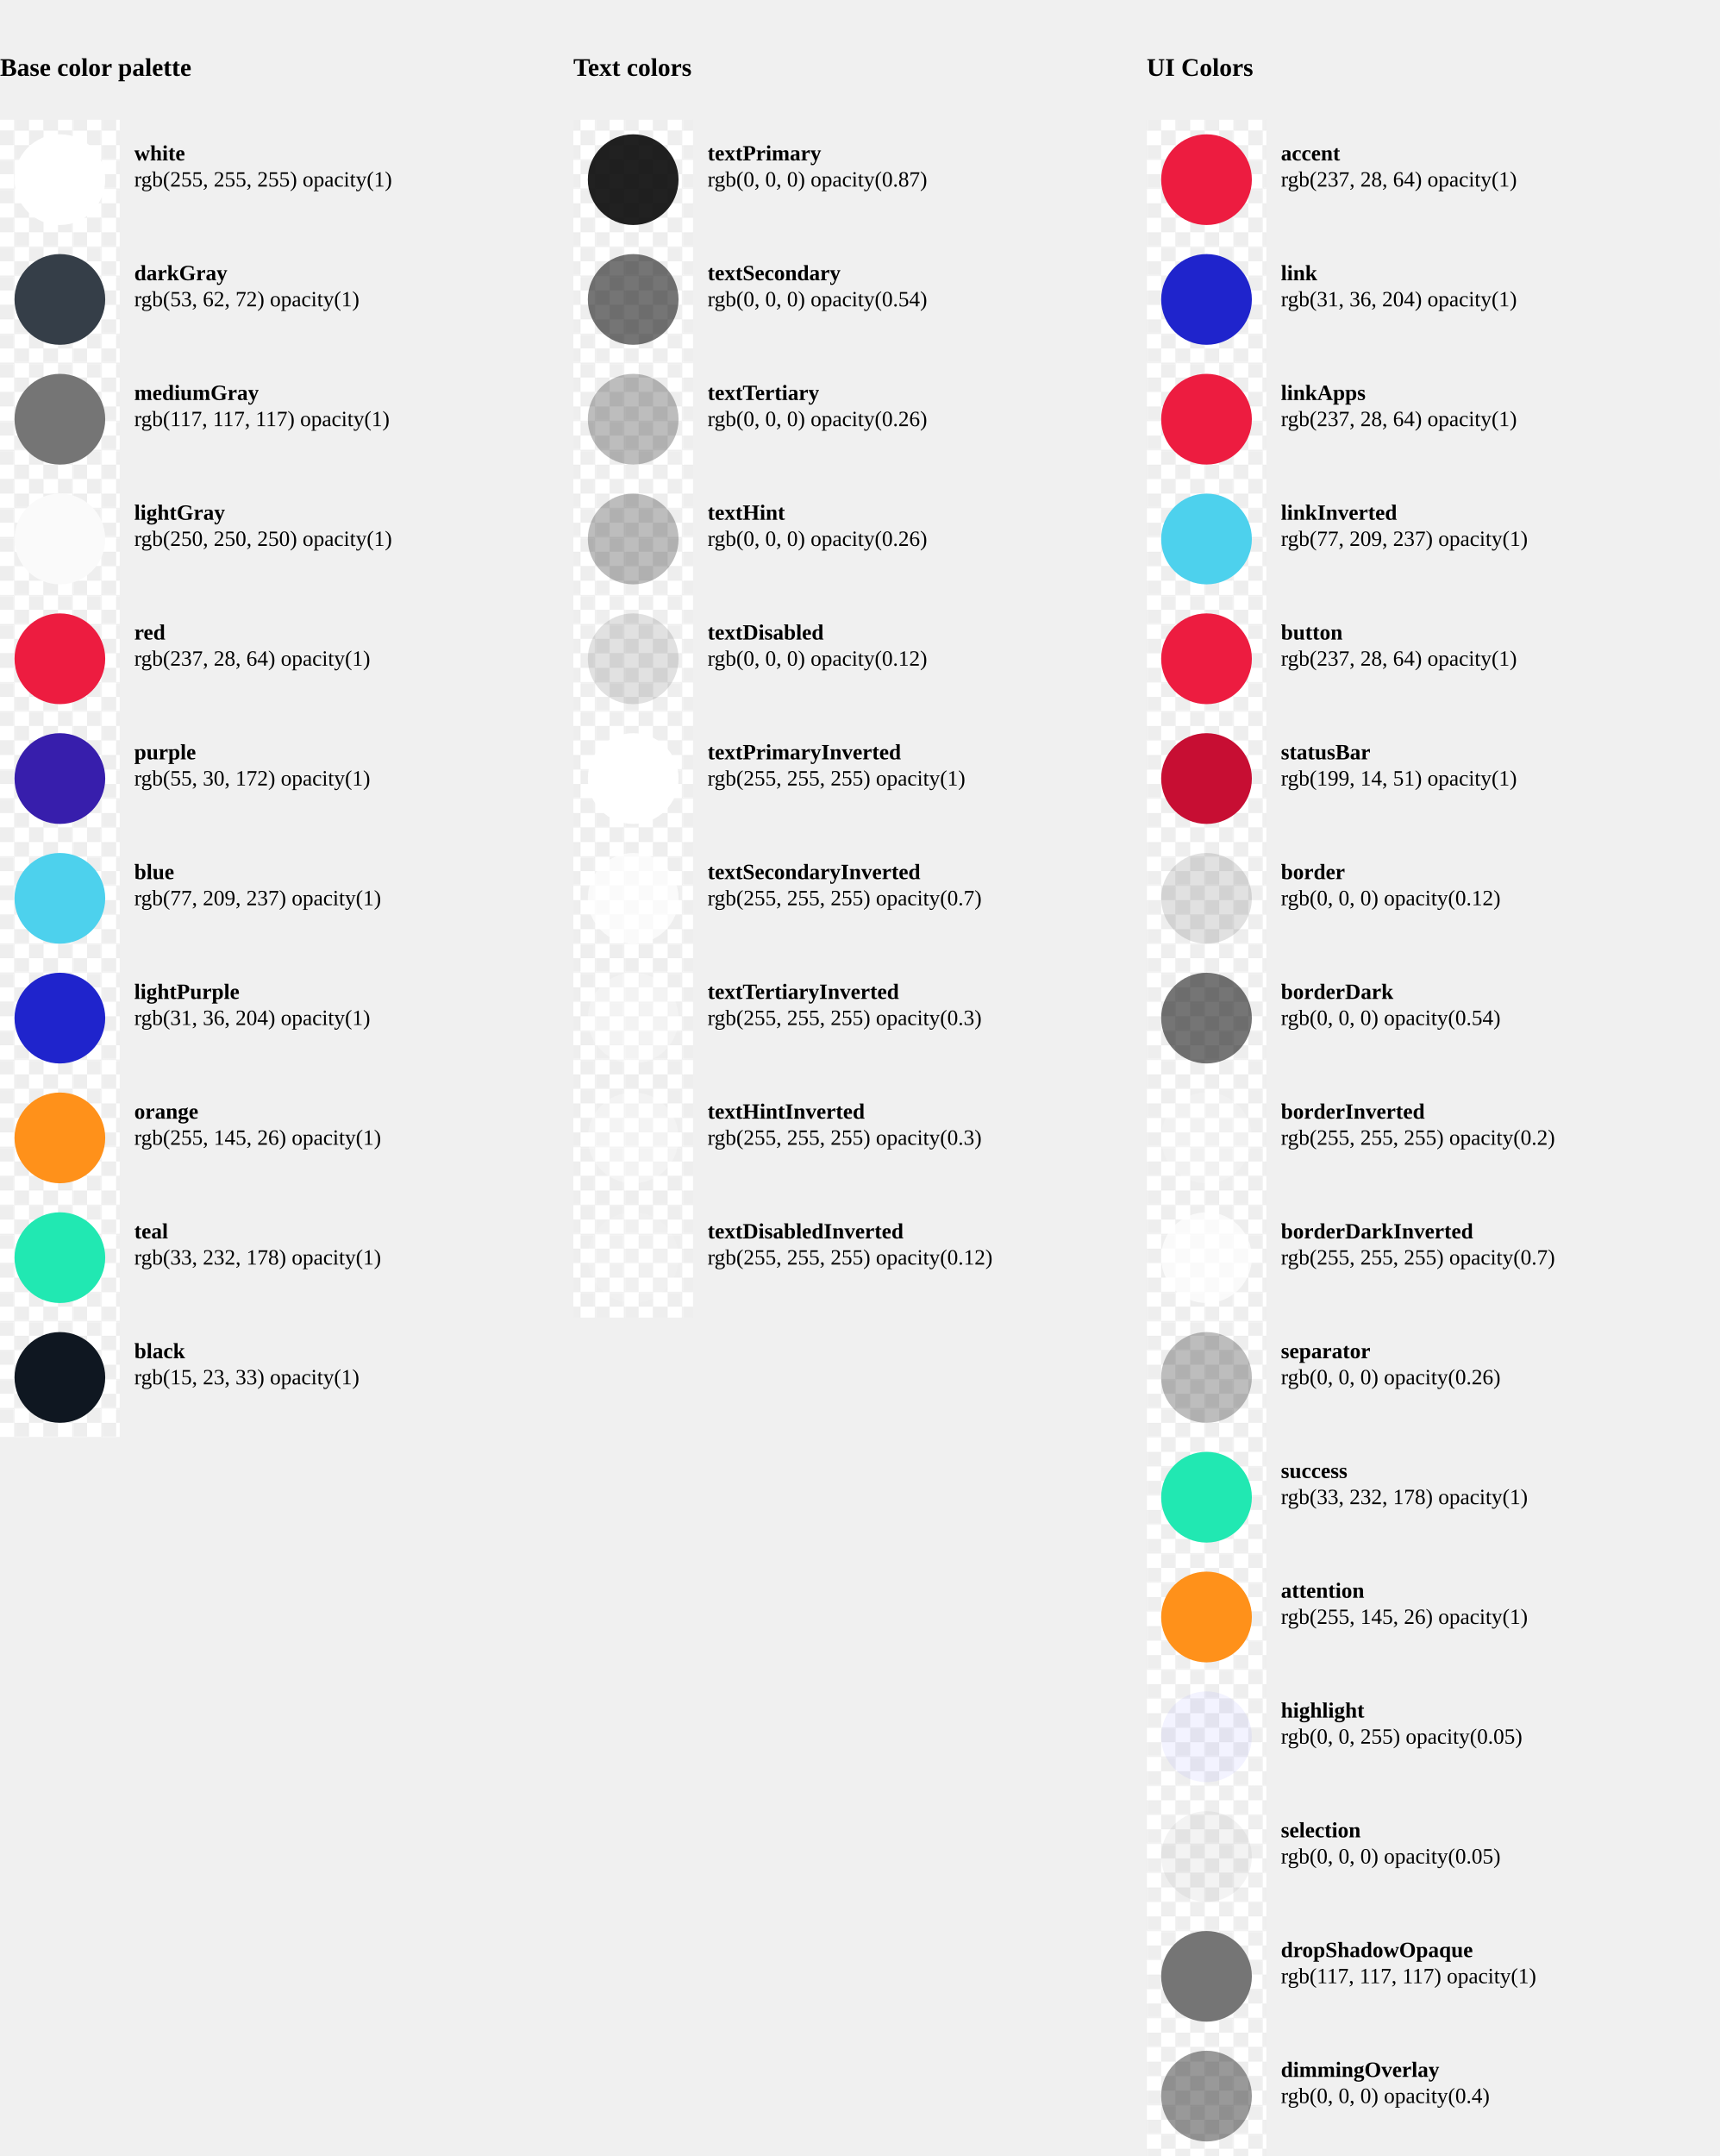
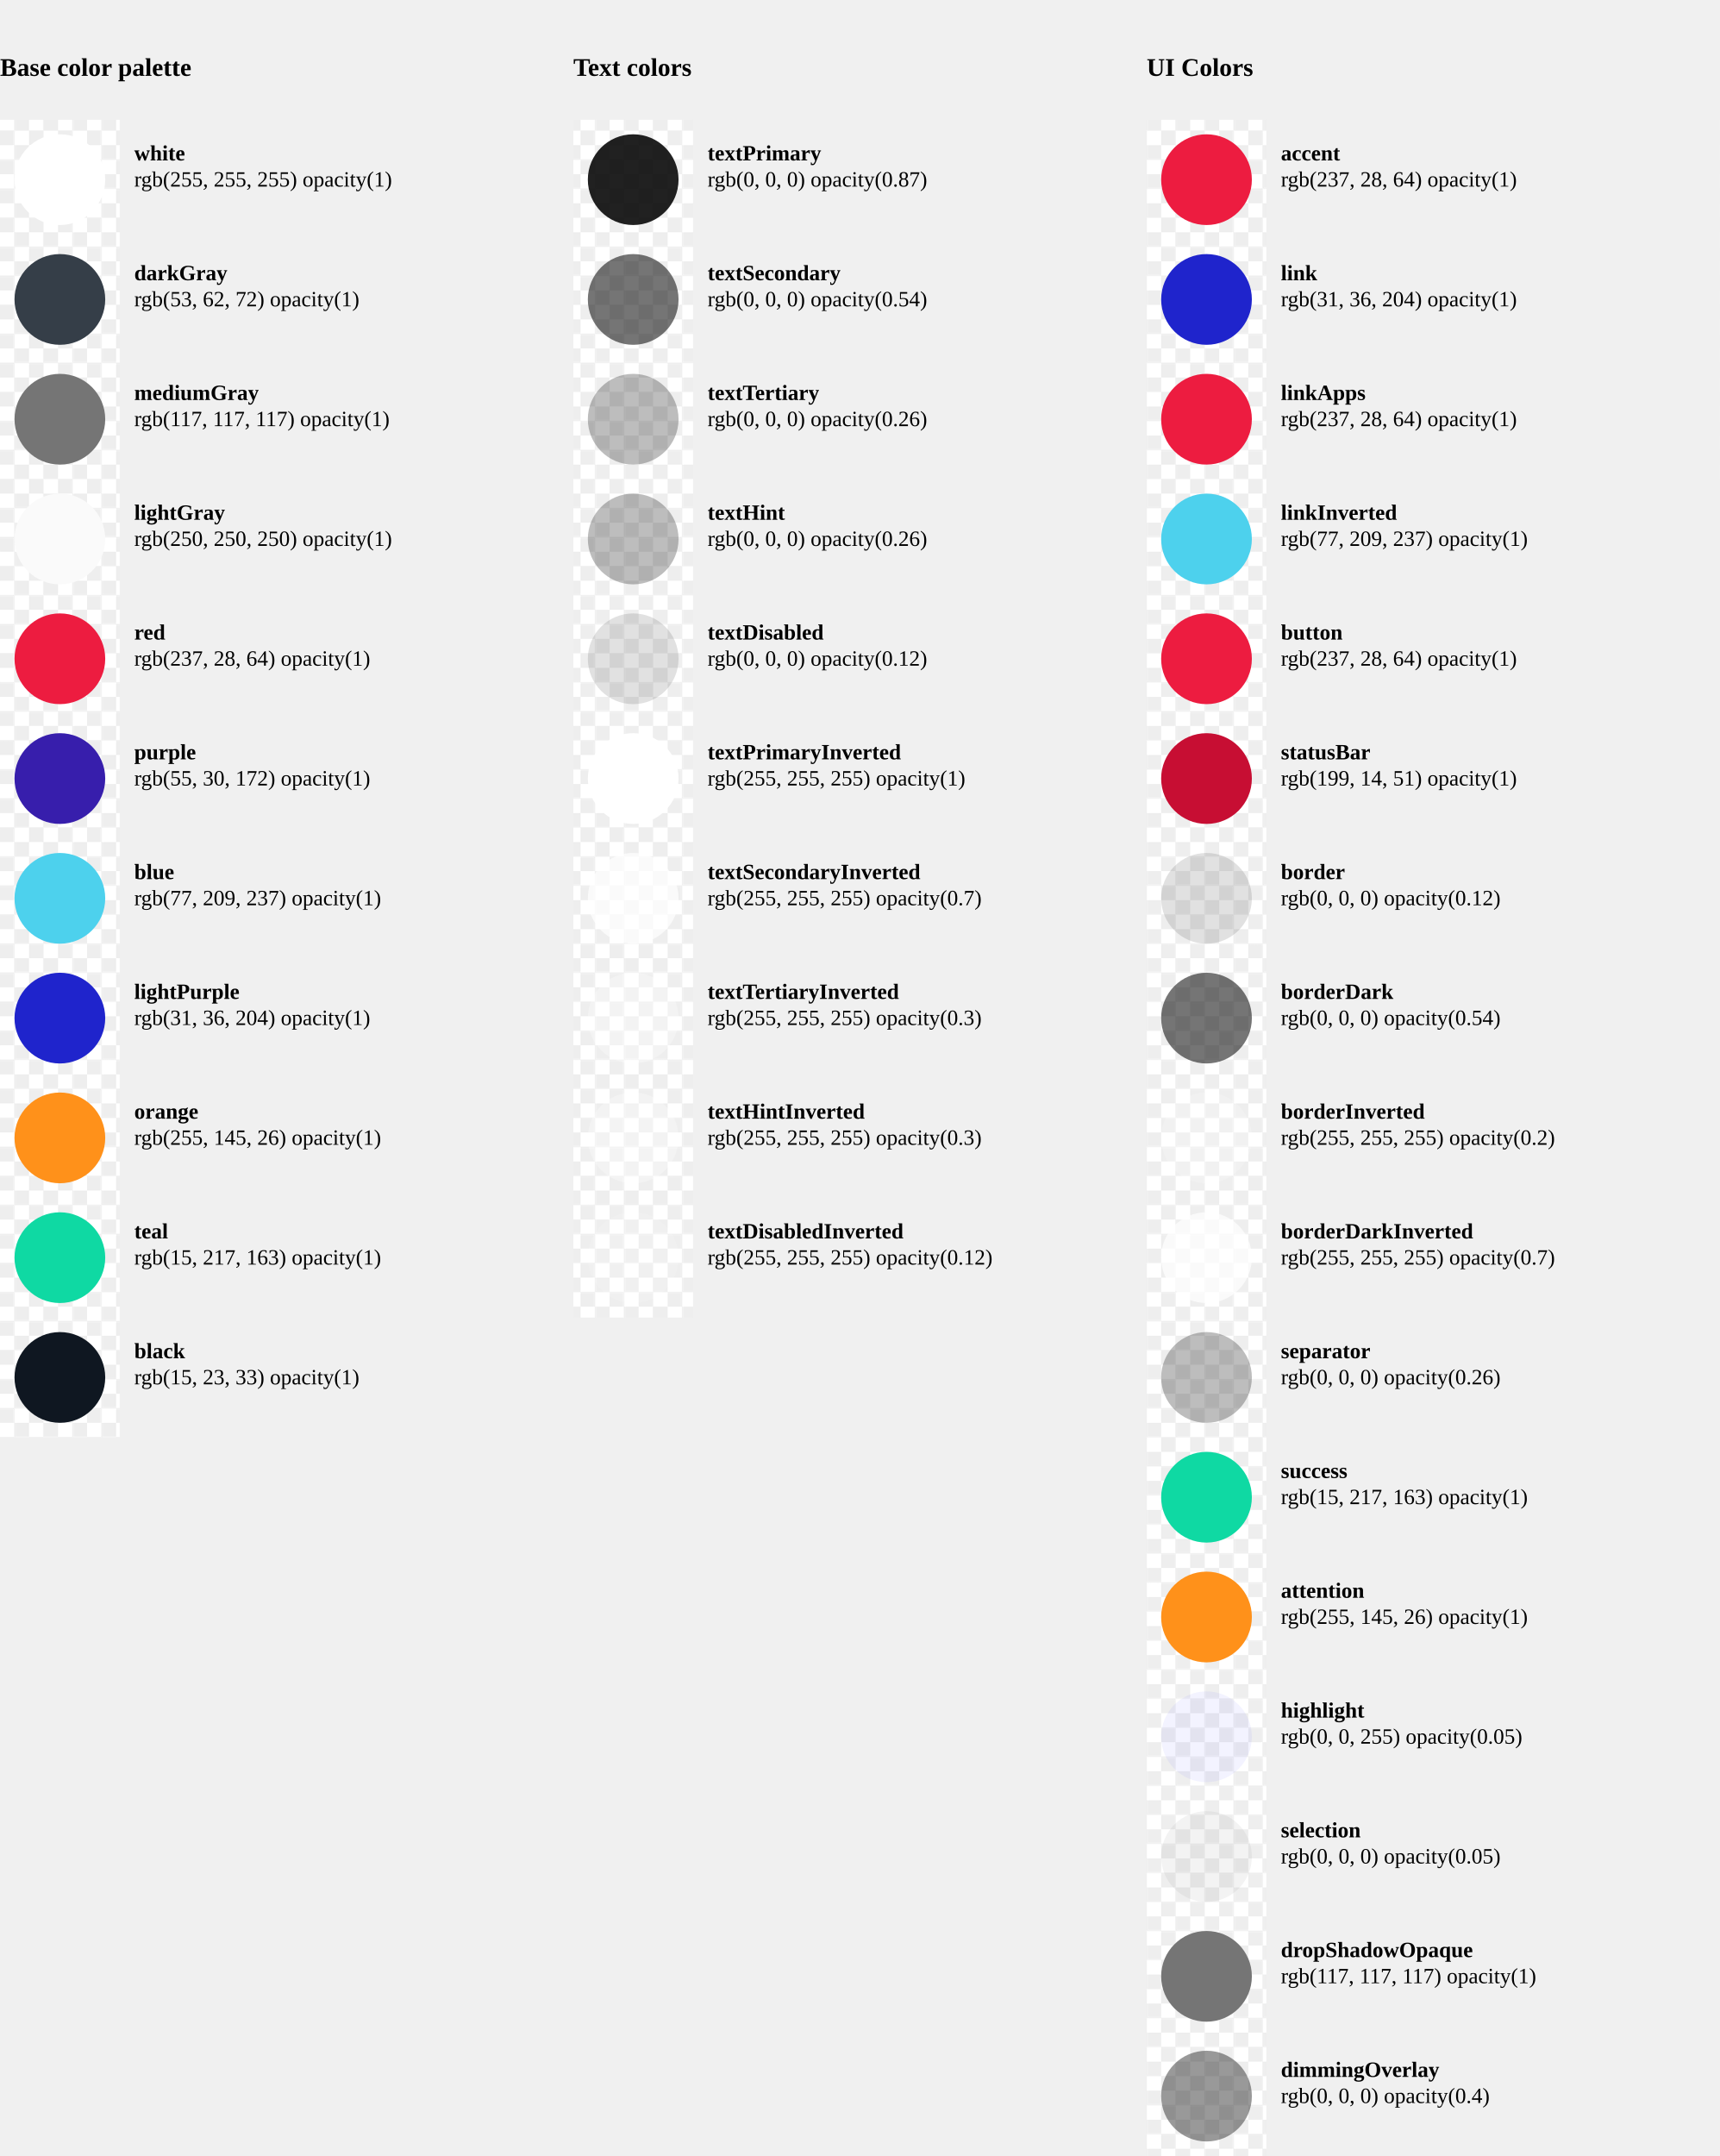
<svg xmlns="http://www.w3.org/2000/svg" version="1.1" id="Meetup_Swatches" x="0px" y="0px" width="948" height="1188" viewBox="0 0 948 1188" xml:space="preserve">
  <defs>
    <pattern id="dark_grid" width="16" height="16" patternUnits="userSpaceOnUse">
      <rect fill="#111" x="0" y="0" width="8" height="8" />
      <rect fill="#222" x="8" y="0" width="8" height="8" />
      <rect fill="#222" x="0" y="8" width="8" height="8" />
      <rect fill="#111" x="8" y="8" width="8" height="8" />
    </pattern>
    <pattern id="light_grid" width="16" height="16" patternUnits="userSpaceOnUse">
      <rect fill="#fff" x="0" y="0" width="8" height="8" />
      <rect fill="#eee" x="8" y="0" width="8" height="8" />
      <rect fill="#eee" x="0" y="8" width="8" height="8" />
      <rect fill="#fff" x="8" y="8" width="8" height="8" />
    </pattern>
  </defs>
  <text x="0" y="25" font-size="14">
    <tspan x="0" dy="1.2em" font-weight="bold">Base color palette</tspan>
    <tspan x="0" dy="1.2em" />
  </text>
  <rect fill="url(#light_grid)" x="0" y="66" width="66" height="726" />
  <circle cx="33" cy="99" r="25" fill="rgb(255, 255, 255)" opacity="1" />
  <text x="74" y="74" font-size="12">
    <tspan x="74" dy="1.2em" font-weight="bold">white</tspan>
    <tspan x="74" dy="1.2em">rgb(255, 255, 255) opacity(1)</tspan>
  </text>
  <circle cx="33" cy="165" r="25" fill="rgb(53, 62, 72)" opacity="1" />
  <text x="74" y="140" font-size="12">
    <tspan x="74" dy="1.2em" font-weight="bold">darkGray</tspan>
    <tspan x="74" dy="1.2em">rgb(53, 62, 72) opacity(1)</tspan>
  </text>
  <circle cx="33" cy="231" r="25" fill="rgb(117, 117, 117)" opacity="1" />
  <text x="74" y="206" font-size="12">
    <tspan x="74" dy="1.2em" font-weight="bold">mediumGray</tspan>
    <tspan x="74" dy="1.2em">rgb(117, 117, 117) opacity(1)</tspan>
  </text>
  <circle cx="33" cy="297" r="25" fill="rgb(250, 250, 250)" opacity="1" />
  <text x="74" y="272" font-size="12">
    <tspan x="74" dy="1.2em" font-weight="bold">lightGray</tspan>
    <tspan x="74" dy="1.2em">rgb(250, 250, 250) opacity(1)</tspan>
  </text>
  <circle cx="33" cy="363" r="25" fill="rgb(237, 28, 64)" opacity="1" />
  <text x="74" y="338" font-size="12">
    <tspan x="74" dy="1.2em" font-weight="bold">red</tspan>
    <tspan x="74" dy="1.2em">rgb(237, 28, 64) opacity(1)</tspan>
  </text>
  <circle cx="33" cy="429" r="25" fill="rgb(55, 30, 172)" opacity="1" />
  <text x="74" y="404" font-size="12">
    <tspan x="74" dy="1.2em" font-weight="bold">purple</tspan>
    <tspan x="74" dy="1.2em">rgb(55, 30, 172) opacity(1)</tspan>
  </text>
  <circle cx="33" cy="495" r="25" fill="rgb(77, 209, 237)" opacity="1" />
  <text x="74" y="470" font-size="12">
    <tspan x="74" dy="1.2em" font-weight="bold">blue</tspan>
    <tspan x="74" dy="1.2em">rgb(77, 209, 237) opacity(1)</tspan>
  </text>
  <circle cx="33" cy="561" r="25" fill="rgb(31, 36, 204)" opacity="1" />
  <text x="74" y="536" font-size="12">
    <tspan x="74" dy="1.2em" font-weight="bold">lightPurple</tspan>
    <tspan x="74" dy="1.2em">rgb(31, 36, 204) opacity(1)</tspan>
  </text>
  <circle cx="33" cy="627" r="25" fill="rgb(255, 145, 26)" opacity="1" />
  <text x="74" y="602" font-size="12">
    <tspan x="74" dy="1.2em" font-weight="bold">orange</tspan>
    <tspan x="74" dy="1.2em">rgb(255, 145, 26) opacity(1)</tspan>
  </text>
-   <circle cx="33" cy="693" r="25" fill="rgb(33, 232, 178)" opacity="1" />
+   <circle cx="33" cy="693" r="25" fill="rgb(15, 217, 163)" opacity="1" />
  <text x="74" y="668" font-size="12">
    <tspan x="74" dy="1.2em" font-weight="bold">teal</tspan>
-     <tspan x="74" dy="1.2em">rgb(33, 232, 178) opacity(1)</tspan>
+     <tspan x="74" dy="1.2em">rgb(15, 217, 163) opacity(1)</tspan>
  </text>
  <circle cx="33" cy="759" r="25" fill="rgb(15, 23, 33)" opacity="1" />
  <text x="74" y="734" font-size="12">
    <tspan x="74" dy="1.2em" font-weight="bold">black</tspan>
    <tspan x="74" dy="1.2em">rgb(15, 23, 33) opacity(1)</tspan>
  </text>
  <text x="316" y="25" font-size="14">
    <tspan x="316" dy="1.2em" font-weight="bold">Text colors</tspan>
    <tspan x="316" dy="1.2em" />
  </text>
  <rect fill="url(#light_grid)" x="316" y="66" width="66" height="660" />
  <circle cx="349" cy="99" r="25" fill="rgb(0, 0, 0)" opacity="0.87" />
  <text x="390" y="74" font-size="12">
    <tspan x="390" dy="1.2em" font-weight="bold">textPrimary</tspan>
    <tspan x="390" dy="1.2em">rgb(0, 0, 0) opacity(0.87)</tspan>
  </text>
  <circle cx="349" cy="165" r="25" fill="rgb(0, 0, 0)" opacity="0.54" />
  <text x="390" y="140" font-size="12">
    <tspan x="390" dy="1.2em" font-weight="bold">textSecondary</tspan>
    <tspan x="390" dy="1.2em">rgb(0, 0, 0) opacity(0.54)</tspan>
  </text>
  <circle cx="349" cy="231" r="25" fill="rgb(0, 0, 0)" opacity="0.26" />
  <text x="390" y="206" font-size="12">
    <tspan x="390" dy="1.2em" font-weight="bold">textTertiary</tspan>
    <tspan x="390" dy="1.2em">rgb(0, 0, 0) opacity(0.26)</tspan>
  </text>
  <circle cx="349" cy="297" r="25" fill="rgb(0, 0, 0)" opacity="0.26" />
  <text x="390" y="272" font-size="12">
    <tspan x="390" dy="1.2em" font-weight="bold">textHint</tspan>
    <tspan x="390" dy="1.2em">rgb(0, 0, 0) opacity(0.26)</tspan>
  </text>
  <circle cx="349" cy="363" r="25" fill="rgb(0, 0, 0)" opacity="0.12" />
  <text x="390" y="338" font-size="12">
    <tspan x="390" dy="1.2em" font-weight="bold">textDisabled</tspan>
    <tspan x="390" dy="1.2em">rgb(0, 0, 0) opacity(0.12)</tspan>
  </text>
  <circle cx="349" cy="429" r="25" fill="rgb(255, 255, 255)" opacity="1" />
  <text x="390" y="404" font-size="12">
    <tspan x="390" dy="1.2em" font-weight="bold">textPrimaryInverted</tspan>
    <tspan x="390" dy="1.2em">rgb(255, 255, 255) opacity(1)</tspan>
  </text>
  <circle cx="349" cy="495" r="25" fill="rgb(255, 255, 255)" opacity="0.7" />
  <text x="390" y="470" font-size="12">
    <tspan x="390" dy="1.2em" font-weight="bold">textSecondaryInverted</tspan>
    <tspan x="390" dy="1.2em">rgb(255, 255, 255) opacity(0.7)</tspan>
  </text>
  <circle cx="349" cy="561" r="25" fill="rgb(255, 255, 255)" opacity="0.3" />
  <text x="390" y="536" font-size="12">
    <tspan x="390" dy="1.2em" font-weight="bold">textTertiaryInverted</tspan>
    <tspan x="390" dy="1.2em">rgb(255, 255, 255) opacity(0.3)</tspan>
  </text>
  <circle cx="349" cy="627" r="25" fill="rgb(255, 255, 255)" opacity="0.3" />
  <text x="390" y="602" font-size="12">
    <tspan x="390" dy="1.2em" font-weight="bold">textHintInverted</tspan>
    <tspan x="390" dy="1.2em">rgb(255, 255, 255) opacity(0.3)</tspan>
  </text>
  <circle cx="349" cy="693" r="25" fill="rgb(255, 255, 255)" opacity="0.12" />
  <text x="390" y="668" font-size="12">
    <tspan x="390" dy="1.2em" font-weight="bold">textDisabledInverted</tspan>
    <tspan x="390" dy="1.2em">rgb(255, 255, 255) opacity(0.12)</tspan>
  </text>
  <text x="632" y="25" font-size="14">
    <tspan x="632" dy="1.2em" font-weight="bold">UI Colors</tspan>
    <tspan x="632" dy="1.2em" />
  </text>
  <rect fill="url(#light_grid)" x="632" y="66" width="66" height="1122" />
  <circle cx="665" cy="99" r="25" fill="rgb(237, 28, 64)" opacity="1" />
  <text x="706" y="74" font-size="12">
    <tspan x="706" dy="1.2em" font-weight="bold">accent</tspan>
    <tspan x="706" dy="1.2em">rgb(237, 28, 64) opacity(1)</tspan>
  </text>
  <circle cx="665" cy="165" r="25" fill="rgb(31, 36, 204)" opacity="1" />
  <text x="706" y="140" font-size="12">
    <tspan x="706" dy="1.2em" font-weight="bold">link</tspan>
    <tspan x="706" dy="1.2em">rgb(31, 36, 204) opacity(1)</tspan>
  </text>
  <circle cx="665" cy="231" r="25" fill="rgb(237, 28, 64)" opacity="1" />
  <text x="706" y="206" font-size="12">
    <tspan x="706" dy="1.2em" font-weight="bold">linkApps</tspan>
    <tspan x="706" dy="1.2em">rgb(237, 28, 64) opacity(1)</tspan>
  </text>
  <circle cx="665" cy="297" r="25" fill="rgb(77, 209, 237)" opacity="1" />
  <text x="706" y="272" font-size="12">
    <tspan x="706" dy="1.2em" font-weight="bold">linkInverted</tspan>
    <tspan x="706" dy="1.2em">rgb(77, 209, 237) opacity(1)</tspan>
  </text>
  <circle cx="665" cy="363" r="25" fill="rgb(237, 28, 64)" opacity="1" />
  <text x="706" y="338" font-size="12">
    <tspan x="706" dy="1.2em" font-weight="bold">button</tspan>
    <tspan x="706" dy="1.2em">rgb(237, 28, 64) opacity(1)</tspan>
  </text>
  <circle cx="665" cy="429" r="25" fill="rgb(199, 14, 51)" opacity="1" />
  <text x="706" y="404" font-size="12">
    <tspan x="706" dy="1.2em" font-weight="bold">statusBar</tspan>
    <tspan x="706" dy="1.2em">rgb(199, 14, 51) opacity(1)</tspan>
  </text>
  <circle cx="665" cy="495" r="25" fill="rgb(0, 0, 0)" opacity="0.12" />
  <text x="706" y="470" font-size="12">
    <tspan x="706" dy="1.2em" font-weight="bold">border</tspan>
    <tspan x="706" dy="1.2em">rgb(0, 0, 0) opacity(0.12)</tspan>
  </text>
  <circle cx="665" cy="561" r="25" fill="rgb(0, 0, 0)" opacity="0.54" />
  <text x="706" y="536" font-size="12">
    <tspan x="706" dy="1.2em" font-weight="bold">borderDark</tspan>
    <tspan x="706" dy="1.2em">rgb(0, 0, 0) opacity(0.54)</tspan>
  </text>
  <circle cx="665" cy="627" r="25" fill="rgb(255, 255, 255)" opacity="0.2" />
  <text x="706" y="602" font-size="12">
    <tspan x="706" dy="1.2em" font-weight="bold">borderInverted</tspan>
    <tspan x="706" dy="1.2em">rgb(255, 255, 255) opacity(0.2)</tspan>
  </text>
  <circle cx="665" cy="693" r="25" fill="rgb(255, 255, 255)" opacity="0.7" />
  <text x="706" y="668" font-size="12">
    <tspan x="706" dy="1.2em" font-weight="bold">borderDarkInverted</tspan>
    <tspan x="706" dy="1.2em">rgb(255, 255, 255) opacity(0.7)</tspan>
  </text>
  <circle cx="665" cy="759" r="25" fill="rgb(0, 0, 0)" opacity="0.26" />
  <text x="706" y="734" font-size="12">
    <tspan x="706" dy="1.2em" font-weight="bold">separator</tspan>
    <tspan x="706" dy="1.2em">rgb(0, 0, 0) opacity(0.26)</tspan>
  </text>
-   <circle cx="665" cy="825" r="25" fill="rgb(33, 232, 178)" opacity="1" />
+   <circle cx="665" cy="825" r="25" fill="rgb(15, 217, 163)" opacity="1" />
  <text x="706" y="800" font-size="12">
    <tspan x="706" dy="1.2em" font-weight="bold">success</tspan>
-     <tspan x="706" dy="1.2em">rgb(33, 232, 178) opacity(1)</tspan>
+     <tspan x="706" dy="1.2em">rgb(15, 217, 163) opacity(1)</tspan>
  </text>
  <circle cx="665" cy="891" r="25" fill="rgb(255, 145, 26)" opacity="1" />
  <text x="706" y="866" font-size="12">
    <tspan x="706" dy="1.2em" font-weight="bold">attention</tspan>
    <tspan x="706" dy="1.2em">rgb(255, 145, 26) opacity(1)</tspan>
  </text>
  <circle cx="665" cy="957" r="25" fill="rgb(0, 0, 255)" opacity="0.05" />
  <text x="706" y="932" font-size="12">
    <tspan x="706" dy="1.2em" font-weight="bold">highlight</tspan>
    <tspan x="706" dy="1.2em">rgb(0, 0, 255) opacity(0.05)</tspan>
  </text>
  <circle cx="665" cy="1023" r="25" fill="rgb(0, 0, 0)" opacity="0.05" />
  <text x="706" y="998" font-size="12">
    <tspan x="706" dy="1.2em" font-weight="bold">selection</tspan>
    <tspan x="706" dy="1.2em">rgb(0, 0, 0) opacity(0.05)</tspan>
  </text>
  <circle cx="665" cy="1089" r="25" fill="rgb(117, 117, 117)" opacity="1" />
  <text x="706" y="1064" font-size="12">
    <tspan x="706" dy="1.2em" font-weight="bold">dropShadowOpaque</tspan>
    <tspan x="706" dy="1.2em">rgb(117, 117, 117) opacity(1)</tspan>
  </text>
  <circle cx="665" cy="1155" r="25" fill="rgb(0, 0, 0)" opacity="0.4" />
  <text x="706" y="1130" font-size="12">
    <tspan x="706" dy="1.2em" font-weight="bold">dimmingOverlay</tspan>
    <tspan x="706" dy="1.2em">rgb(0, 0, 0) opacity(0.4)</tspan>
  </text>
  <text x="948" y="25" font-size="14">
    <tspan x="948" dy="1.2em" font-weight="bold">Background colors</tspan>
    <tspan x="948" dy="1.2em" />
  </text>
  <rect fill="url(#light_grid)" x="948" y="66" width="66" height="198" />
  <circle cx="981" cy="99" r="25" fill="rgb(255, 255, 255)" opacity="1" />
  <text x="1022" y="74" font-size="12">
    <tspan x="1022" dy="1.2em" font-weight="bold">contentBG</tspan>
    <tspan x="1022" dy="1.2em">rgb(255, 255, 255) opacity(1)</tspan>
  </text>
  <circle cx="981" cy="165" r="25" fill="rgb(15, 23, 33)" opacity="1" />
  <text x="1022" y="140" font-size="12">
    <tspan x="1022" dy="1.2em" font-weight="bold">contentBGInverted</tspan>
    <tspan x="1022" dy="1.2em">rgb(15, 23, 33) opacity(1)</tspan>
  </text>
  <circle cx="981" cy="231" r="25" fill="rgb(250, 250, 250)" opacity="1" />
  <text x="1022" y="206" font-size="12">
    <tspan x="1022" dy="1.2em" font-weight="bold">collectionBG</tspan>
    <tspan x="1022" dy="1.2em">rgb(250, 250, 250) opacity(1)</tspan>
  </text>
</svg>
